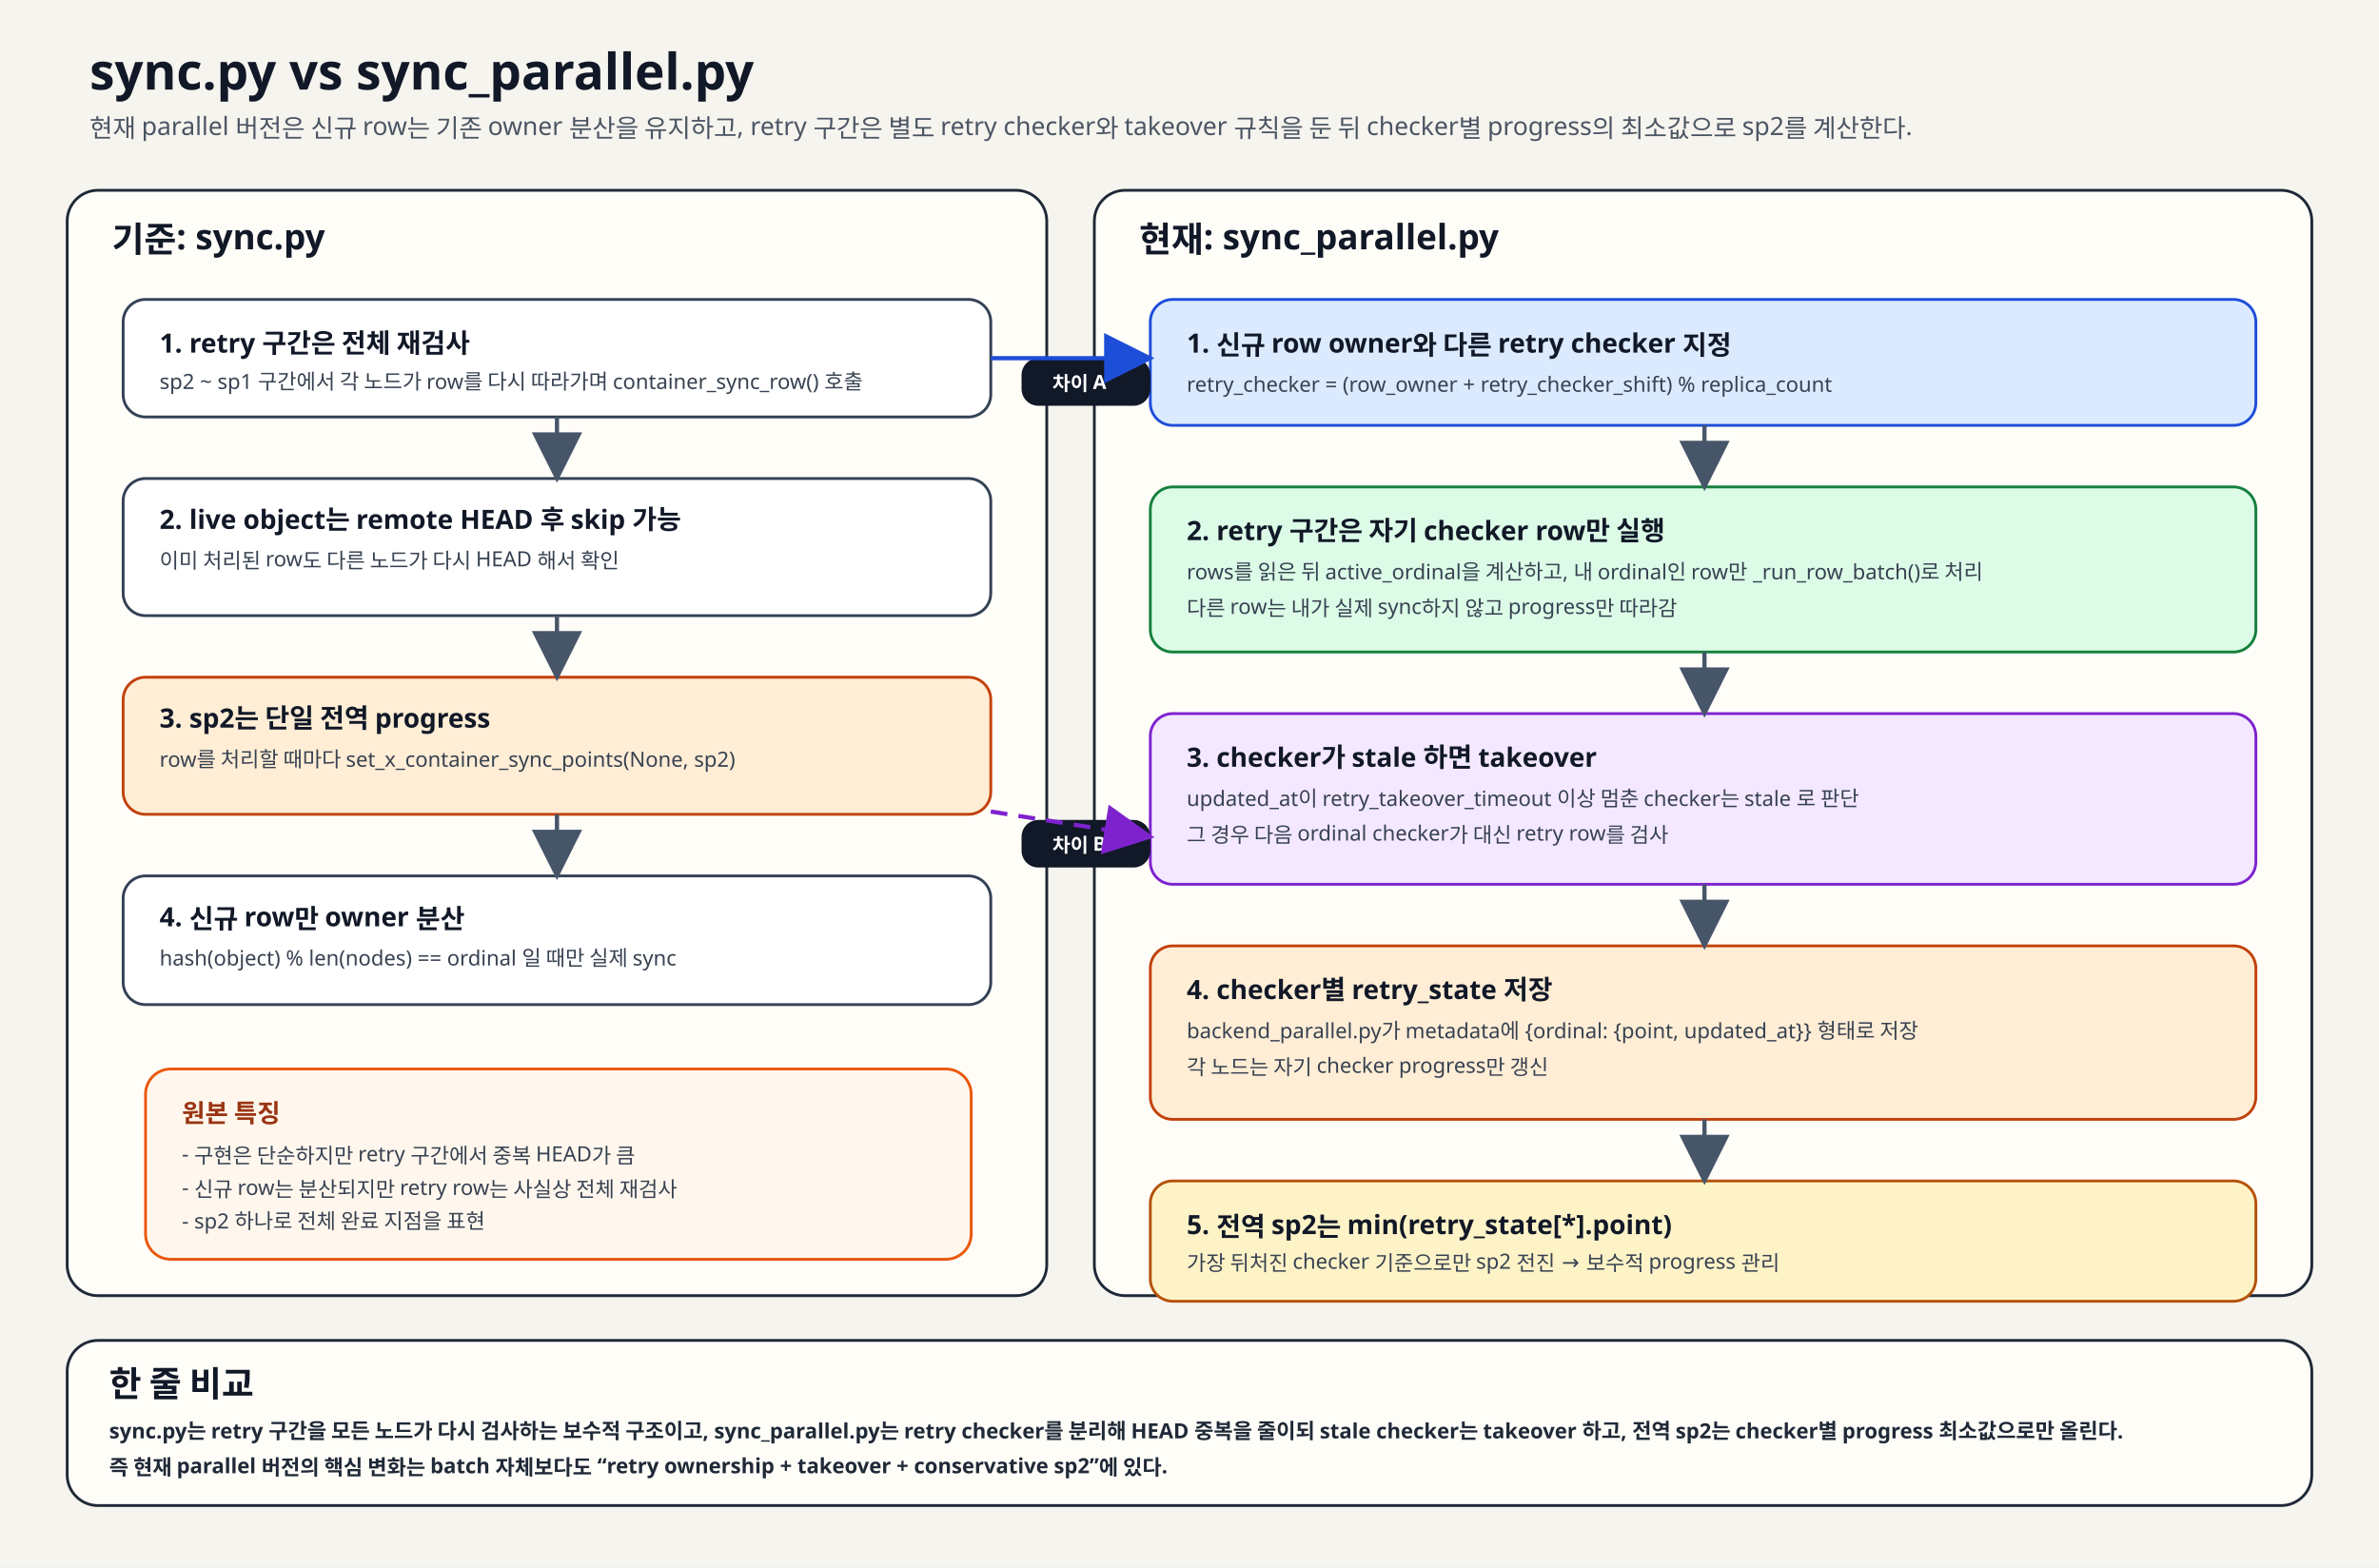
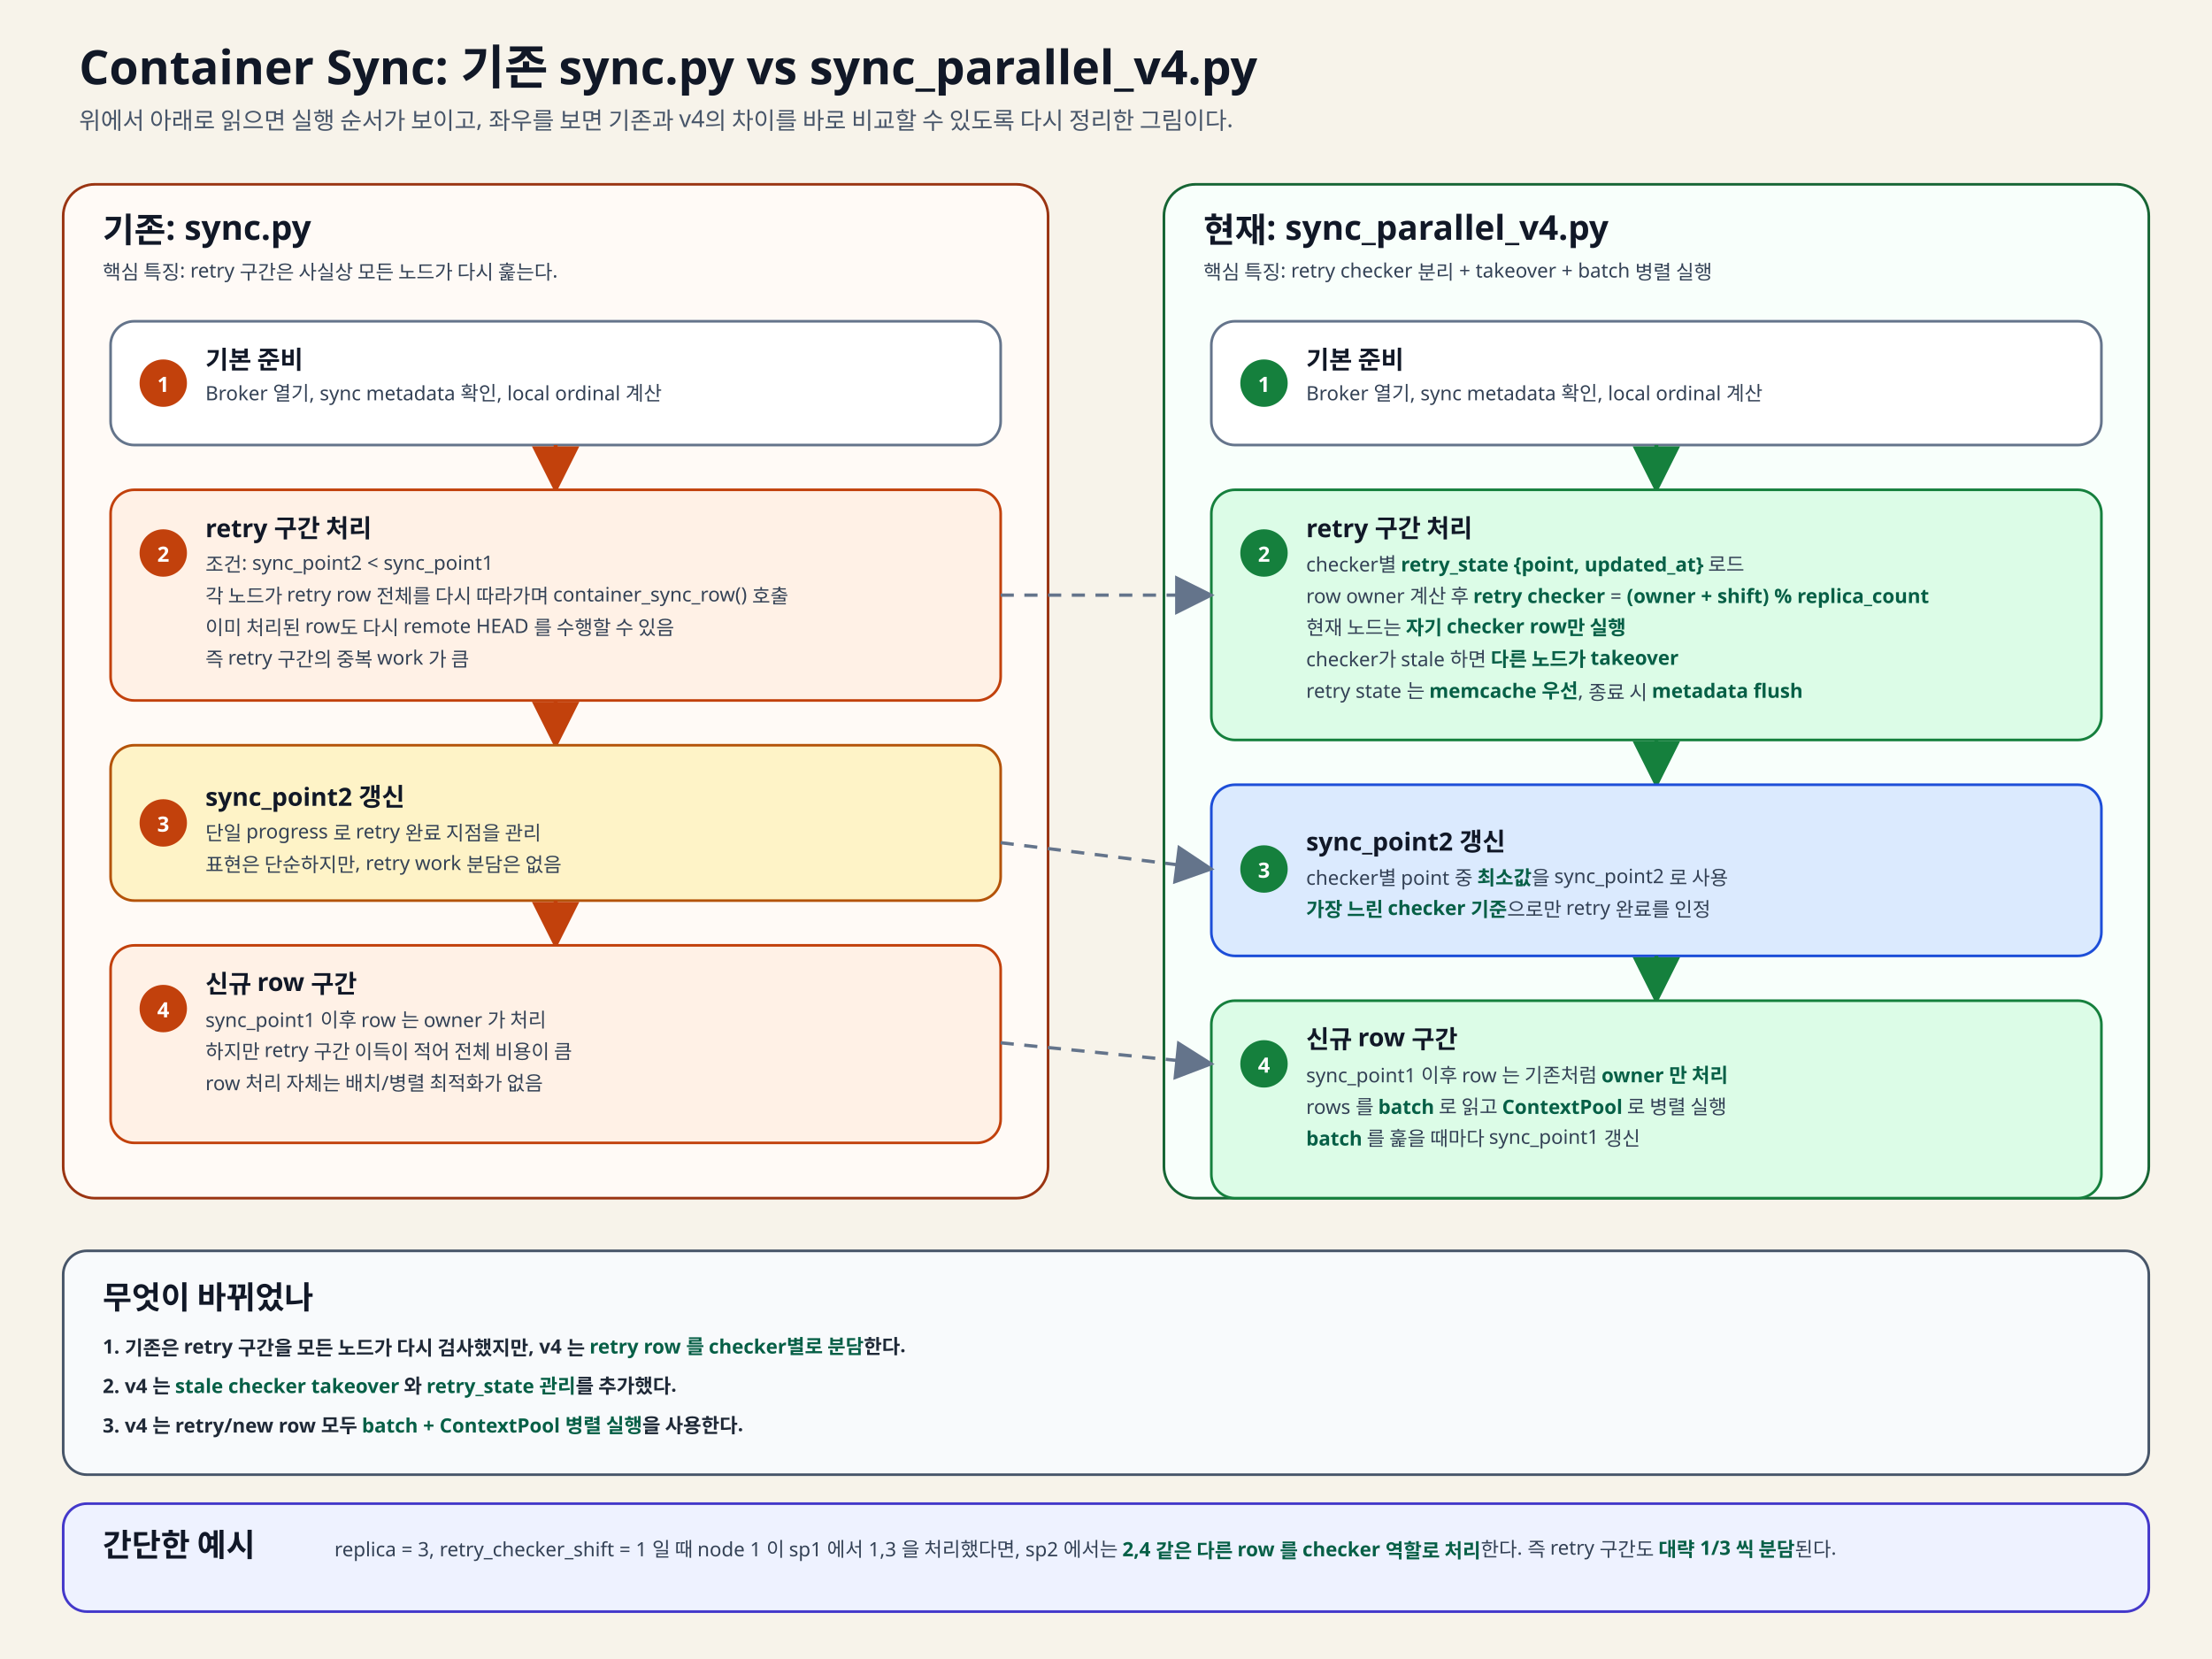
- <svg xmlns="http://www.w3.org/2000/svg" width="1700" height="1120" viewBox="0 0 1700 1120">
+ <svg xmlns="http://www.w3.org/2000/svg" width="1680" height="1260" viewBox="0 0 1680 1260">
  <defs>
    <style>
-       .bg { fill: #f6f4ee; }
-       .panel { fill: #fffdf8; stroke: #1f2937; stroke-width: 2; rx: 22; ry: 22; }
+       .bg { fill: #f7f3ea; }
+       .panel { fill: #fffdfa; stroke: #243447; stroke-width: 2; rx: 24; ry: 24; }
+       .panel-left { fill: #fffaf6; stroke: #9a3412; stroke-width: 2; rx: 24; ry: 24; }
+       .panel-right { fill: #f8fffb; stroke: #166534; stroke-width: 2; rx: 24; ry: 24; }
      .title { font: 700 36px sans-serif; fill: #111827; }
-       .subtitle { font: 500 18px sans-serif; fill: #4b5563; }
-       .section { font: 700 25px sans-serif; fill: #111827; }
+       .subtitle { font: 500 18px sans-serif; fill: #475569; }
+       .section { font: 700 24px sans-serif; fill: #111827; }
+       .panel-title { font: 700 26px sans-serif; fill: #111827; }
      .label { font: 700 19px sans-serif; fill: #111827; }
-       .small { font: 500 15px sans-serif; fill: #374151; }
+       .small { font: 500 15px sans-serif; fill: #334155; }
      .small-strong { font: 700 15px sans-serif; fill: #1f2937; }
-       .box { fill: #ffffff; stroke: #334155; stroke-width: 2; rx: 16; ry: 16; }
-       .box-blue { fill: #dbeafe; stroke: #1d4ed8; stroke-width: 2; rx: 16; ry: 16; }
-       .box-green { fill: #dcfce7; stroke: #15803d; stroke-width: 2; rx: 16; ry: 16; }
-       .box-orange { fill: #ffedd5; stroke: #c2410c; stroke-width: 2; rx: 16; ry: 16; }
-       .box-purple { fill: #f3e8ff; stroke: #7e22ce; stroke-width: 2; rx: 16; ry: 16; }
-       .box-yellow { fill: #fef3c7; stroke: #b45309; stroke-width: 2; rx: 16; ry: 16; }
-       .line { stroke: #475569; stroke-width: 3; fill: none; marker-end: url(#arrow); }
-       .line-blue { stroke: #1d4ed8; stroke-width: 3; fill: none; marker-end: url(#arrowBlue); }
-       .line-purple { stroke: #7e22ce; stroke-width: 3; stroke-dasharray: 12 8; fill: none; marker-end: url(#arrowPurple); }
-       .callout { fill: #ecfdf5; stroke: #16a34a; stroke-width: 2; rx: 18; ry: 18; }
-       .callout-warn { fill: #fff7ed; stroke: #ea580c; stroke-width: 2; rx: 18; ry: 18; }
-       .note { font: 700 18px sans-serif; fill: #14532d; }
-       .warn { font: 700 18px sans-serif; fill: #9a3412; }
-       .badge { fill: #111827; rx: 12; ry: 12; }
-       .badge-text { font: 700 14px sans-serif; fill: #ffffff; }
+       .emph { font: 700 15px sans-serif; fill: #065f46; }
+       .step-common { fill: #ffffff; stroke: #64748b; stroke-width: 2; rx: 18; ry: 18; }
+       .step-old { fill: #fff1e6; stroke: #c2410c; stroke-width: 2; rx: 18; ry: 18; }
+       .step-new { fill: #dcfce7; stroke: #15803d; stroke-width: 2; rx: 18; ry: 18; }
+       .step-blue { fill: #dbeafe; stroke: #1d4ed8; stroke-width: 2; rx: 18; ry: 18; }
+       .step-yellow { fill: #fef3c7; stroke: #b45309; stroke-width: 2; rx: 18; ry: 18; }
+       .compare { fill: #f8fafc; stroke: #475569; stroke-width: 2; rx: 18; ry: 18; }
+       .example { fill: #eef2ff; stroke: #4338ca; stroke-width: 2; rx: 18; ry: 18; }
+       .num-old { fill: #c2410c; }
+       .num-new { fill: #15803d; }
+       .num-text { font: 700 16px sans-serif; fill: #ffffff; text-anchor: middle; dominant-baseline: middle; }
+       .arrow-old { stroke: #c2410c; stroke-width: 3; fill: none; marker-end: url(#arrowOld); }
+       .arrow-new { stroke: #15803d; stroke-width: 3; fill: none; marker-end: url(#arrowNew); }
+       .arrow-mid { stroke: #64748b; stroke-width: 2.5; stroke-dasharray: 10 8; fill: none; marker-end: url(#arrowMid); }
    </style>
-     <marker id="arrow" markerWidth="14" markerHeight="14" refX="11" refY="6" orient="auto">
-       <path d="M0,0 L12,6 L0,12 z" fill="#475569" />
+     <marker id="arrowOld" markerWidth="14" markerHeight="14" refX="11" refY="6" orient="auto">
+       <path d="M0,0 L12,6 L0,12 z" fill="#c2410c" />
    </marker>
-     <marker id="arrowBlue" markerWidth="14" markerHeight="14" refX="11" refY="6" orient="auto">
-       <path d="M0,0 L12,6 L0,12 z" fill="#1d4ed8" />
+     <marker id="arrowNew" markerWidth="14" markerHeight="14" refX="11" refY="6" orient="auto">
+       <path d="M0,0 L12,6 L0,12 z" fill="#15803d" />
    </marker>
-     <marker id="arrowPurple" markerWidth="14" markerHeight="14" refX="11" refY="6" orient="auto">
-       <path d="M0,0 L12,6 L0,12 z" fill="#7e22ce" />
+     <marker id="arrowMid" markerWidth="14" markerHeight="14" refX="11" refY="6" orient="auto">
+       <path d="M0,0 L12,6 L0,12 z" fill="#64748b" />
    </marker>
  </defs>
-   <rect class="bg" x="0" y="0" width="1700" height="1120" />
-   <text class="title" x="64" y="64">sync.py vs sync_parallel.py</text>
-   <text class="subtitle" x="64" y="98">현재 parallel 버전은 신규 row는 기존 owner 분산을 유지하고, retry 구간은 별도 retry checker와 takeover 규칙을 둔 뒤 checker별 progress의 최소값으로 sp2를 계산한다.</text>
-   <rect class="panel" x="48" y="136" width="700" height="790" />
-   <rect class="panel" x="782" y="136" width="870" height="790" />
-   <text class="section" x="80" y="180">기준: sync.py</text>
-   <text class="section" x="814" y="180">현재: sync_parallel.py</text>
-   <rect class="box" x="88" y="214" width="620" height="84" />
-   <text class="label" x="114" y="252">1. retry 구간은 전체 재검사</text>
-   <text class="small" x="114" y="278">sp2 ~ sp1 구간에서 각 노드가 row를 다시 따라가며 container_sync_row() 호출</text>
-   <rect class="box" x="88" y="342" width="620" height="98" />
-   <text class="label" x="114" y="378">2. live object는 remote HEAD 후 skip 가능</text>
-   <text class="small" x="114" y="406">이미 처리된 row도 다른 노드가 다시 HEAD 해서 확인</text>
-   <rect class="box-orange" x="88" y="484" width="620" height="98" />
-   <text class="label" x="114" y="520">3. sp2는 단일 전역 progress</text>
-   <text class="small" x="114" y="548">row를 처리할 때마다 set_x_container_sync_points(None, sp2)</text>
-   <rect class="box" x="88" y="626" width="620" height="92" />
-   <text class="label" x="114" y="662">4. 신규 row만 owner 분산</text>
-   <text class="small" x="114" y="690">hash(object) % len(nodes) == ordinal 일 때만 실제 sync</text>
-   <path class="line" d="M398 298 L398 342" />
-   <path class="line" d="M398 440 L398 484" />
-   <path class="line" d="M398 582 L398 626" />
-   <rect class="callout-warn" x="104" y="764" width="590" height="136" />
-   <text class="warn" x="130" y="802">원본 특징</text>
-   <text class="small" x="130" y="830">- 구현은 단순하지만 retry 구간에서 중복 HEAD가 큼</text>
-   <text class="small" x="130" y="854">- 신규 row는 분산되지만 retry row는 사실상 전체 재검사</text>
-   <text class="small" x="130" y="878">- sp2 하나로 전체 완료 지점을 표현</text>
-   <rect class="box-blue" x="822" y="214" width="790" height="90" />
-   <text class="label" x="848" y="252">1. 신규 row owner와 다른 retry checker 지정</text>
-   <text class="small" x="848" y="280">retry_checker = (row_owner + retry_checker_shift) % replica_count</text>
-   <rect class="box-green" x="822" y="348" width="790" height="118" />
-   <text class="label" x="848" y="386">2. retry 구간은 자기 checker row만 실행</text>
-   <text class="small" x="848" y="414">rows를 읽은 뒤 active_ordinal을 계산하고, 내 ordinal인 row만 _run_row_batch()로 처리</text>
-   <text class="small" x="848" y="440">다른 row는 내가 실제 sync하지 않고 progress만 따라감</text>
-   <rect class="box-purple" x="822" y="510" width="790" height="122" />
-   <text class="label" x="848" y="548">3. checker가 stale 하면 takeover</text>
-   <text class="small" x="848" y="576">updated_at이 retry_takeover_timeout 이상 멈춘 checker는 stale 로 판단</text>
-   <text class="small" x="848" y="602">그 경우 다음 ordinal checker가 대신 retry row를 검사</text>
-   <rect class="box-orange" x="822" y="676" width="790" height="124" />
-   <text class="label" x="848" y="714">4. checker별 retry_state 저장</text>
-   <text class="small" x="848" y="742">backend_parallel.py가 metadata에 {ordinal: {point, updated_at}} 형태로 저장</text>
-   <text class="small" x="848" y="768">각 노드는 자기 checker progress만 갱신</text>
-   <rect class="box-yellow" x="822" y="844" width="790" height="86" />
-   <text class="label" x="848" y="882">5. 전역 sp2는 min(retry_state[*].point)</text>
-   <text class="small" x="848" y="908">가장 뒤처진 checker 기준으로만 sp2 전진 → 보수적 progress 관리</text>
-   <path class="line" d="M1218 304 L1218 348" />
-   <path class="line" d="M1218 466 L1218 510" />
-   <path class="line" d="M1218 632 L1218 676" />
-   <path class="line" d="M1218 800 L1218 844" />
-   <rect class="badge" x="730" y="256" width="92" height="34" />
-   <text class="badge-text" x="752" y="279">차이 A</text>
-   <path class="line-blue" d="M708 256 L822 256" />
-   <rect class="badge" x="730" y="586" width="92" height="34" />
-   <text class="badge-text" x="752" y="609">차이 B</text>
-   <path class="line-purple" d="M708 580 L822 598" />
-   <rect class="panel" x="48" y="958" width="1604" height="118" />
-   <text class="section" x="78" y="998">한 줄 비교</text>
-   <text class="small-strong" x="78" y="1028">sync.py는 retry 구간을 모든 노드가 다시 검사하는 보수적 구조이고, sync_parallel.py는 retry checker를 분리해 HEAD 중복을 줄이되 stale checker는 takeover 하고, 전역 sp2는 checker별 progress 최소값으로만 올린다.</text>
-   <text class="small-strong" x="78" y="1054">즉 현재 parallel 버전의 핵심 변화는 batch 자체보다도 “retry ownership + takeover + conservative sp2”에 있다.</text>
+   <rect class="bg" x="0" y="0" width="1680" height="1260" />
+   <text class="title" x="60" y="64">Container Sync: 기존 sync.py vs sync_parallel_v4.py</text>
+   <text class="subtitle" x="60" y="98">위에서 아래로 읽으면 실행 순서가 보이고, 좌우를 보면 기존과 v4의 차이를 바로 비교할 수 있도록 다시 정리한 그림이다.</text>
+   <rect class="panel-left" x="48" y="140" width="748" height="770" />
+   <rect class="panel-right" x="884" y="140" width="748" height="770" />
+   <text class="panel-title" x="78" y="184">기존: sync.py</text>
+   <text class="small" x="78" y="212">핵심 특징: retry 구간은 사실상 모든 노드가 다시 훑는다.</text>
+   <text class="panel-title" x="914" y="184">현재: sync_parallel_v4.py</text>
+   <text class="small" x="914" y="212">핵심 특징: retry checker 분리 + takeover + batch 병렬 실행</text>
+   <rect class="step-common" x="84" y="244" width="676" height="94" />
+   <circle class="num-old" cx="124" cy="291" r="18" />
+   <text class="num-text" x="124" y="292">1</text>
+   <text class="label" x="156" y="280">기본 준비</text>
+   <text class="small" x="156" y="304">Broker 열기, sync metadata 확인, local ordinal 계산</text>
+   <rect class="step-common" x="920" y="244" width="676" height="94" />
+   <circle class="num-new" cx="960" cy="291" r="18" />
+   <text class="num-text" x="960" y="292">1</text>
+   <text class="label" x="992" y="280">기본 준비</text>
+   <text class="small" x="992" y="304">Broker 열기, sync metadata 확인, local ordinal 계산</text>
+   <path class="arrow-old" d="M422 338 L422 372" />
+   <path class="arrow-new" d="M1258 338 L1258 372" />
+   <rect class="step-old" x="84" y="372" width="676" height="160" />
+   <circle class="num-old" cx="124" cy="420" r="18" />
+   <text class="num-text" x="124" y="421">2</text>
+   <text class="label" x="156" y="408">retry 구간 처리</text>
+   <text class="small" x="156" y="434">조건: sync_point2 &lt; sync_point1</text>
+   <text class="small" x="156" y="458">각 노드가 retry row 전체를 다시 따라가며 container_sync_row() 호출</text>
+   <text class="small" x="156" y="482">이미 처리된 row도 다시 remote HEAD 를 수행할 수 있음</text>
+   <text class="small" x="156" y="506">즉 retry 구간의 중복 work 가 큼</text>
+   <rect class="step-new" x="920" y="372" width="676" height="190" />
+   <circle class="num-new" cx="960" cy="420" r="18" />
+   <text class="num-text" x="960" y="421">2</text>
+   <text class="label" x="992" y="408">retry 구간 처리</text>
+   <text class="small" x="992" y="434">checker별 <tspan class="emph">retry_state {point, updated_at}</tspan> 로드</text>
+   <text class="small" x="992" y="458">row owner 계산 후 <tspan class="emph">retry checker</tspan> = <tspan class="emph">(owner + shift) % replica_count</tspan>
+   </text>
+   <text class="small" x="992" y="482">현재 노드는 <tspan class="emph">자기 checker row만 실행</tspan>
+   </text>
+   <text class="small" x="992" y="506">checker가 stale 하면 <tspan class="emph">다른 노드가 takeover</tspan>
+   </text>
+   <text class="small" x="992" y="530">retry state 는 <tspan class="emph">memcache 우선</tspan>, 종료 시 <tspan class="emph">metadata flush</tspan>
+   </text>
+   <path class="arrow-old" d="M422 532 L422 566" />
+   <path class="arrow-new" d="M1258 562 L1258 596" />
+   <rect class="step-yellow" x="84" y="566" width="676" height="118" />
+   <circle class="num-old" cx="124" cy="625" r="18" />
+   <text class="num-text" x="124" y="626">3</text>
+   <text class="label" x="156" y="612">sync_point2 갱신</text>
+   <text class="small" x="156" y="638">단일 progress 로 retry 완료 지점을 관리</text>
+   <text class="small" x="156" y="662">표현은 단순하지만, retry work 분담은 없음</text>
+   <rect class="step-blue" x="920" y="596" width="676" height="130" />
+   <circle class="num-new" cx="960" cy="660" r="18" />
+   <text class="num-text" x="960" y="661">3</text>
+   <text class="label" x="992" y="646">sync_point2 갱신</text>
+   <text class="small" x="992" y="672">checker별 point 중 <tspan class="emph">최소값</tspan>을 sync_point2 로 사용</text>
+   <text class="small" x="992" y="696">
+     <tspan class="emph">가장 느린 checker 기준</tspan>으로만 retry 완료를 인정</text>
+   <path class="arrow-old" d="M422 684 L422 718" />
+   <path class="arrow-new" d="M1258 726 L1258 760" />
+   <rect class="step-old" x="84" y="718" width="676" height="150" />
+   <circle class="num-old" cx="124" cy="766" r="18" />
+   <text class="num-text" x="124" y="767">4</text>
+   <text class="label" x="156" y="754">신규 row 구간</text>
+   <text class="small" x="156" y="780">sync_point1 이후 row 는 owner 가 처리</text>
+   <text class="small" x="156" y="804">하지만 retry 구간 이득이 적어 전체 비용이 큼</text>
+   <text class="small" x="156" y="828">row 처리 자체는 배치/병렬 최적화가 없음</text>
+   <rect class="step-new" x="920" y="760" width="676" height="150" />
+   <circle class="num-new" cx="960" cy="808" r="18" />
+   <text class="num-text" x="960" y="809">4</text>
+   <text class="label" x="992" y="796">신규 row 구간</text>
+   <text class="small" x="992" y="822">sync_point1 이후 row 는 기존처럼 <tspan class="emph">owner 만 처리</tspan>
+   </text>
+   <text class="small" x="992" y="846">rows 를 <tspan class="emph">batch</tspan> 로 읽고 <tspan class="emph">ContextPool</tspan> 로 병렬 실행</text>
+   <text class="small" x="992" y="870">
+     <tspan class="emph">batch</tspan> 를 훑을 때마다 sync_point1 갱신</text>
+   <path class="arrow-mid" d="M760 452 L920 452" />
+   <path class="arrow-mid" d="M760 640 L920 660" />
+   <path class="arrow-mid" d="M760 792 L920 808" />
+   <rect class="compare" x="48" y="950" width="1584" height="170" />
+   <text class="section" x="78" y="994">무엇이 바뀌었나</text>
+   <text class="small-strong" x="78" y="1028">1. 기존은 retry 구간을 모든 노드가 다시 검사했지만, v4 는 <tspan class="emph">retry row 를 checker별로 분담</tspan>한다.</text>
+   <text class="small-strong" x="78" y="1058">2. v4 는 <tspan class="emph">stale checker takeover</tspan> 와 <tspan class="emph">retry_state 관리</tspan>를 추가했다.</text>
+   <text class="small-strong" x="78" y="1088">3. v4 는 retry/new row 모두 <tspan class="emph">batch + ContextPool 병렬 실행</tspan>을 사용한다.</text>
+   <rect class="example" x="48" y="1142" width="1584" height="82" />
+   <text class="section" x="78" y="1182">간단한 예시</text>
+   <text class="small" x="254" y="1182">replica = 3, retry_checker_shift = 1 일 때 node 1 이 sp1 에서 1,3 을 처리했다면, sp2 에서는 <tspan class="emph">2,4 같은 다른 row 를 checker 역할로 처리</tspan>한다. 즉 retry 구간도 <tspan class="emph">대략 1/3 씩 분담</tspan>된다.</text>
</svg>
